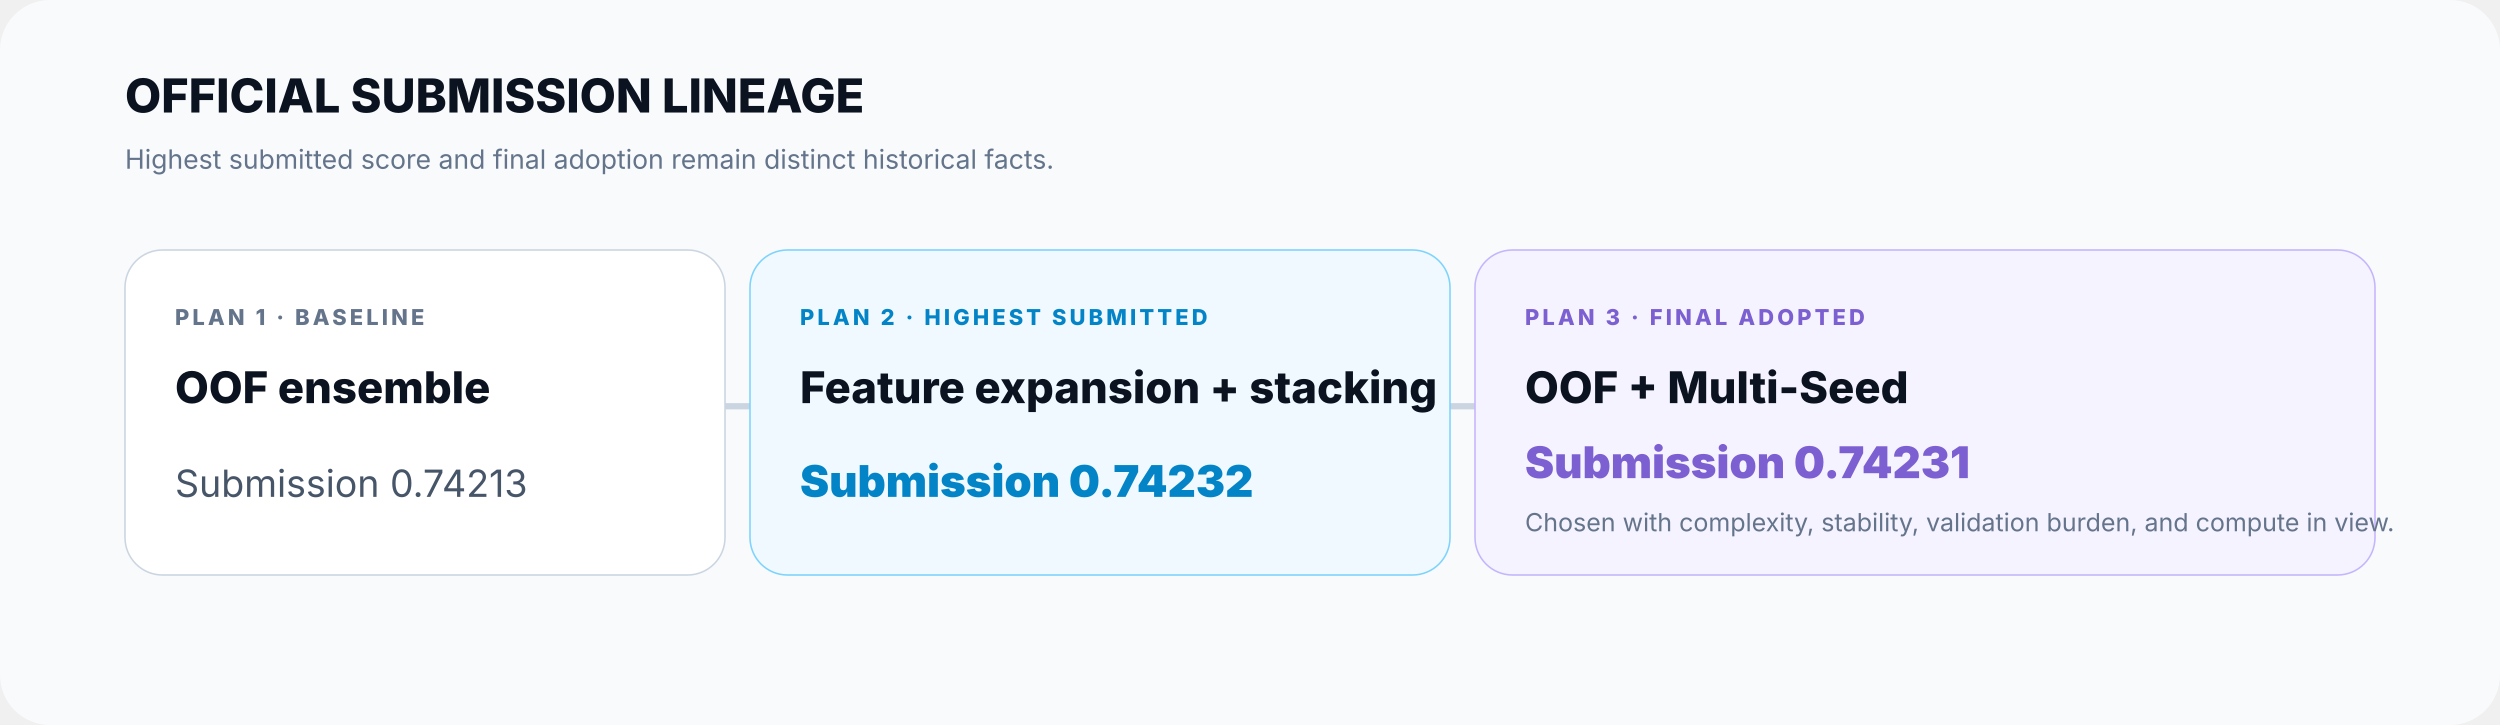
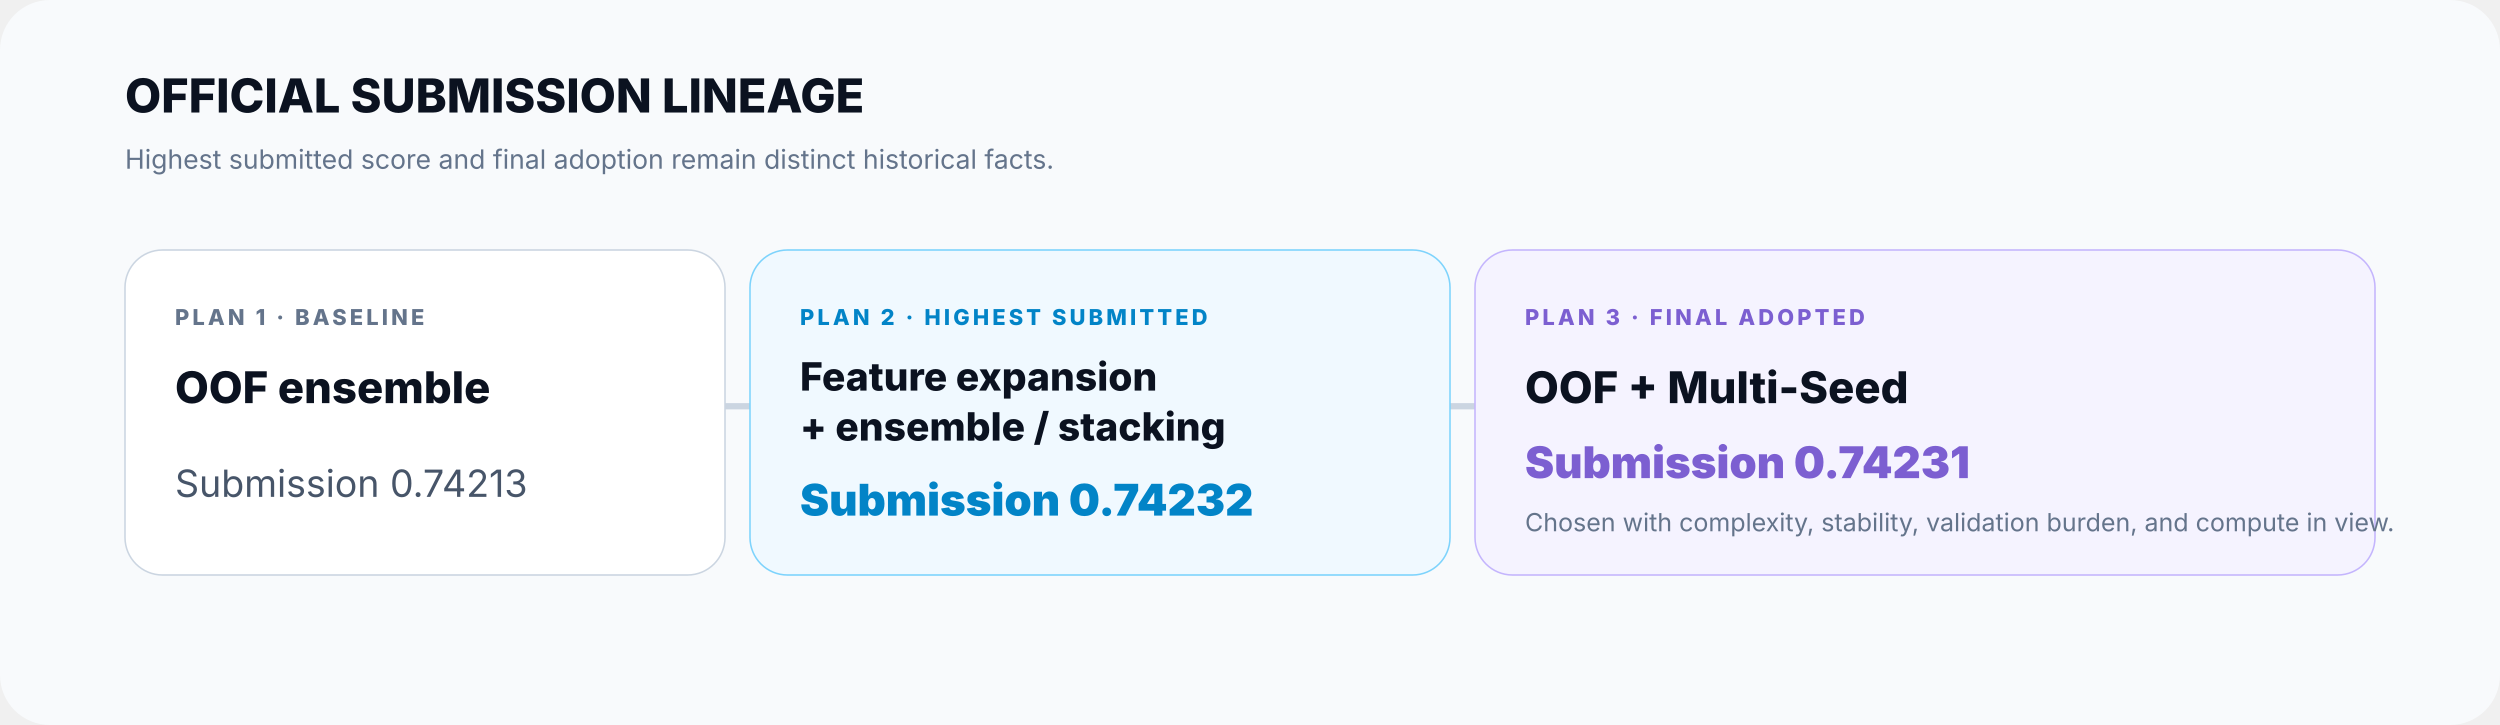
<svg xmlns="http://www.w3.org/2000/svg" width="1600" height="464" viewBox="0 0 1600 464" role="img" aria-labelledby="title desc">
  <rect width="1600" height="464" rx="32" fill="#F8FAFC" />
  <g font-family="system-ui, -apple-system, BlinkMacSystemFont, 'Segoe UI', sans-serif">
    <g data-title="true">
      <text x="80" y="72" fill="#0B1220" font-size="30" font-weight="830">
        <tspan>OFFICIAL SUBMISSION LINEAGE</tspan>
      </text>
    </g>
    <text x="80" y="108" fill="#64748B" font-size="17">
      <tspan>Highest submitted score and final adoption remain distinct historical facts.</tspan>
    </text>
    <path d="M288 260 H1312" stroke="#CBD5E1" stroke-width="4" />
    <g fill="#94A3B8">
      <path d="M576 260 l-14 -9 v18z" />
      <path d="M928 260 l-14 -9 v18z" />
    </g>
    <g data-grid="16">
      <rect x="80" y="160" width="384" height="208" rx="24" fill="#FFFFFF" stroke="#CBD5E1" />
      <rect x="480" y="160" width="448" height="208" rx="24" fill="#F0F9FF" stroke="#7DD3FC" />
      <rect x="944" y="160" width="576" height="208" rx="24" fill="#F5F3FF" stroke="#C4B5FD" />
    </g>
    <text x="112" y="208" fill="#64748B" font-size="14" font-weight="820" letter-spacing="2">
      <tspan>PLAN 1 · BASELINE</tspan>
    </text>
    <text x="112" y="258" fill="#0B1220" font-size="28" font-weight="800">
      <tspan>OOF ensemble</tspan>
    </text>
    <text x="112" y="318" fill="#475569" font-size="24">
      <tspan>Submission 0.74213</tspan>
    </text>
    <text x="512" y="208" fill="#0284C7" font-size="14" font-weight="820" letter-spacing="2">
      <tspan>PLAN 2 · HIGHEST SUBMITTED</tspan>
    </text>
-     <text x="512" y="258" fill="#0B1220" font-size="28" font-weight="800">
-       <tspan>Feature expansion + stacking</tspan>
+     <text x="512" y="250" fill="#0B1220" font-size="25" font-weight="800">
+       <tspan>Feature expansion</tspan>
    </text>
-     <text x="512" y="318" fill="#0284C7" font-size="28" font-weight="850">
+     <text x="512" y="282" fill="#0B1220" font-size="25" font-weight="800">
+       <tspan>+ ensemble / stacking</tspan>
+     </text>
+     <text x="512" y="330" fill="#0284C7" font-size="28" font-weight="850">
      <tspan>Submission 0.74232</tspan>
    </text>
    <text x="976" y="208" fill="#7C5FD1" font-size="14" font-weight="820" letter-spacing="2">
      <tspan>PLAN 3 · FINAL ADOPTED</tspan>
    </text>
    <text x="976" y="258" fill="#0B1220" font-size="28" font-weight="800">
      <tspan>OOF + Multi-Seed</tspan>
    </text>
    <text x="976" y="306" fill="#7C5FD1" font-size="28" font-weight="850">
      <tspan>Submission 0.74231</tspan>
    </text>
    <text x="976" y="340" fill="#64748B" font-size="16">
      <tspan>Chosen with complexity, stability, validation burden, and compute in view.</tspan>
    </text>
  </g>
</svg>
